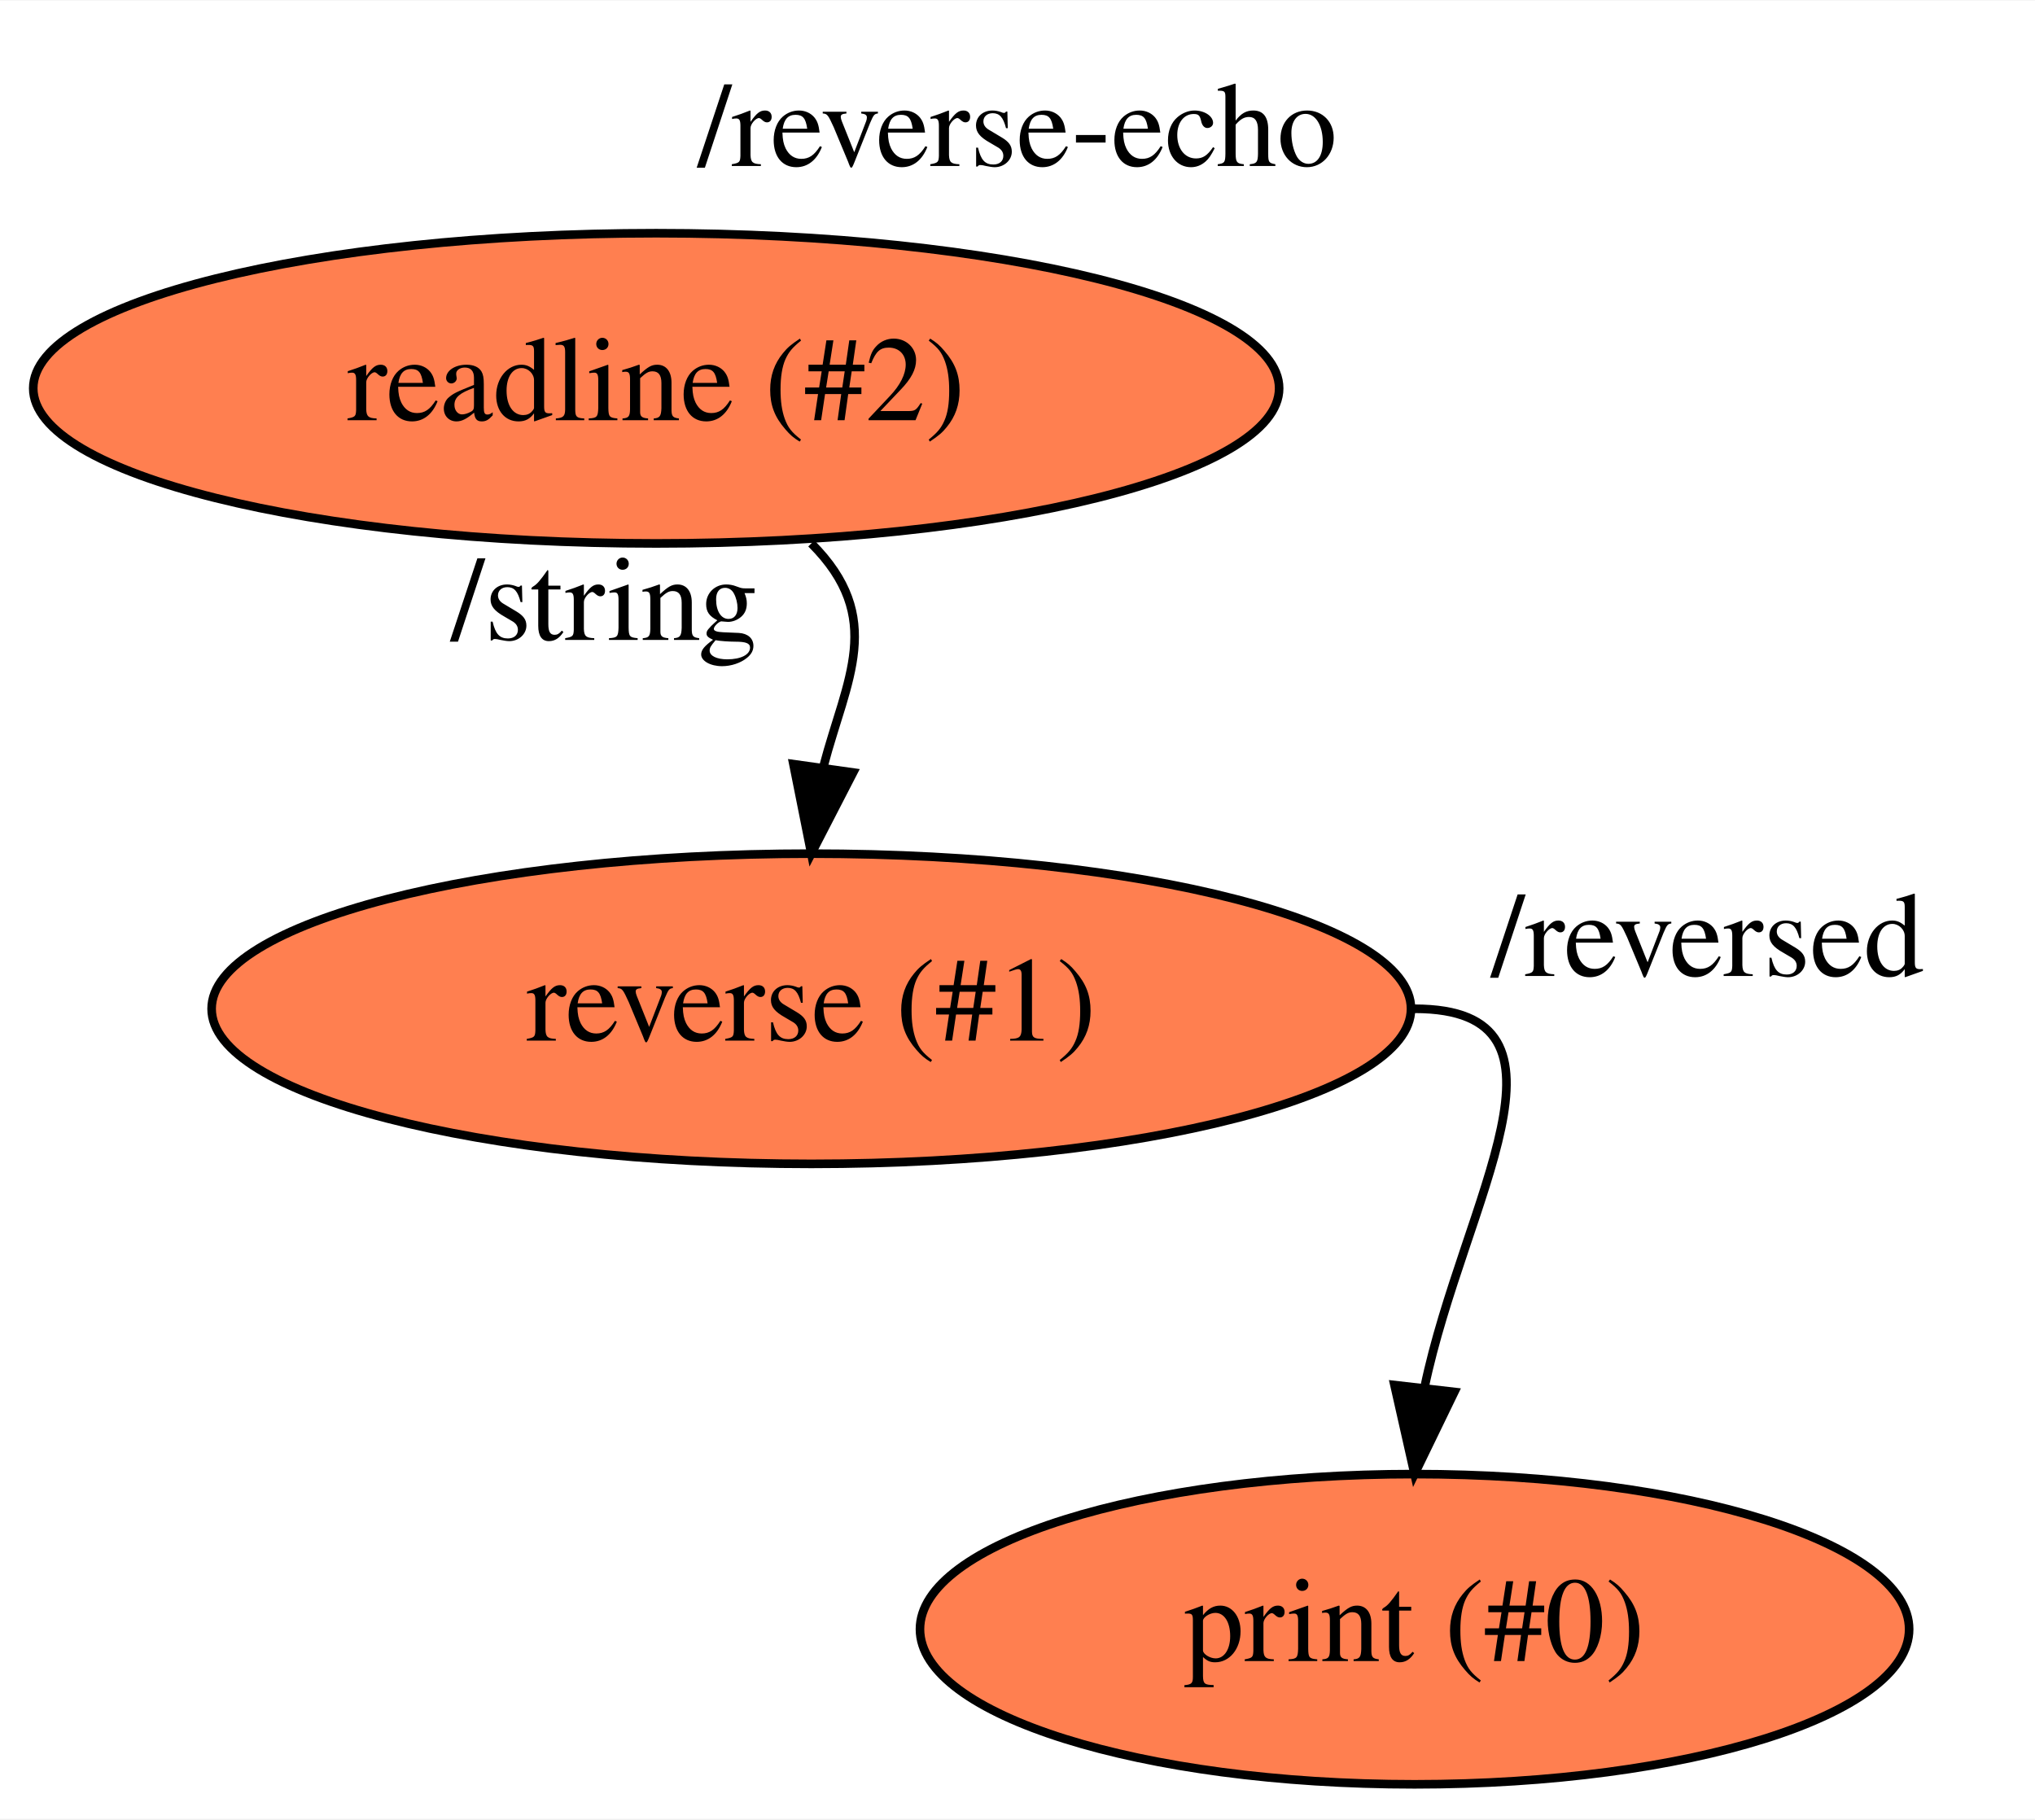
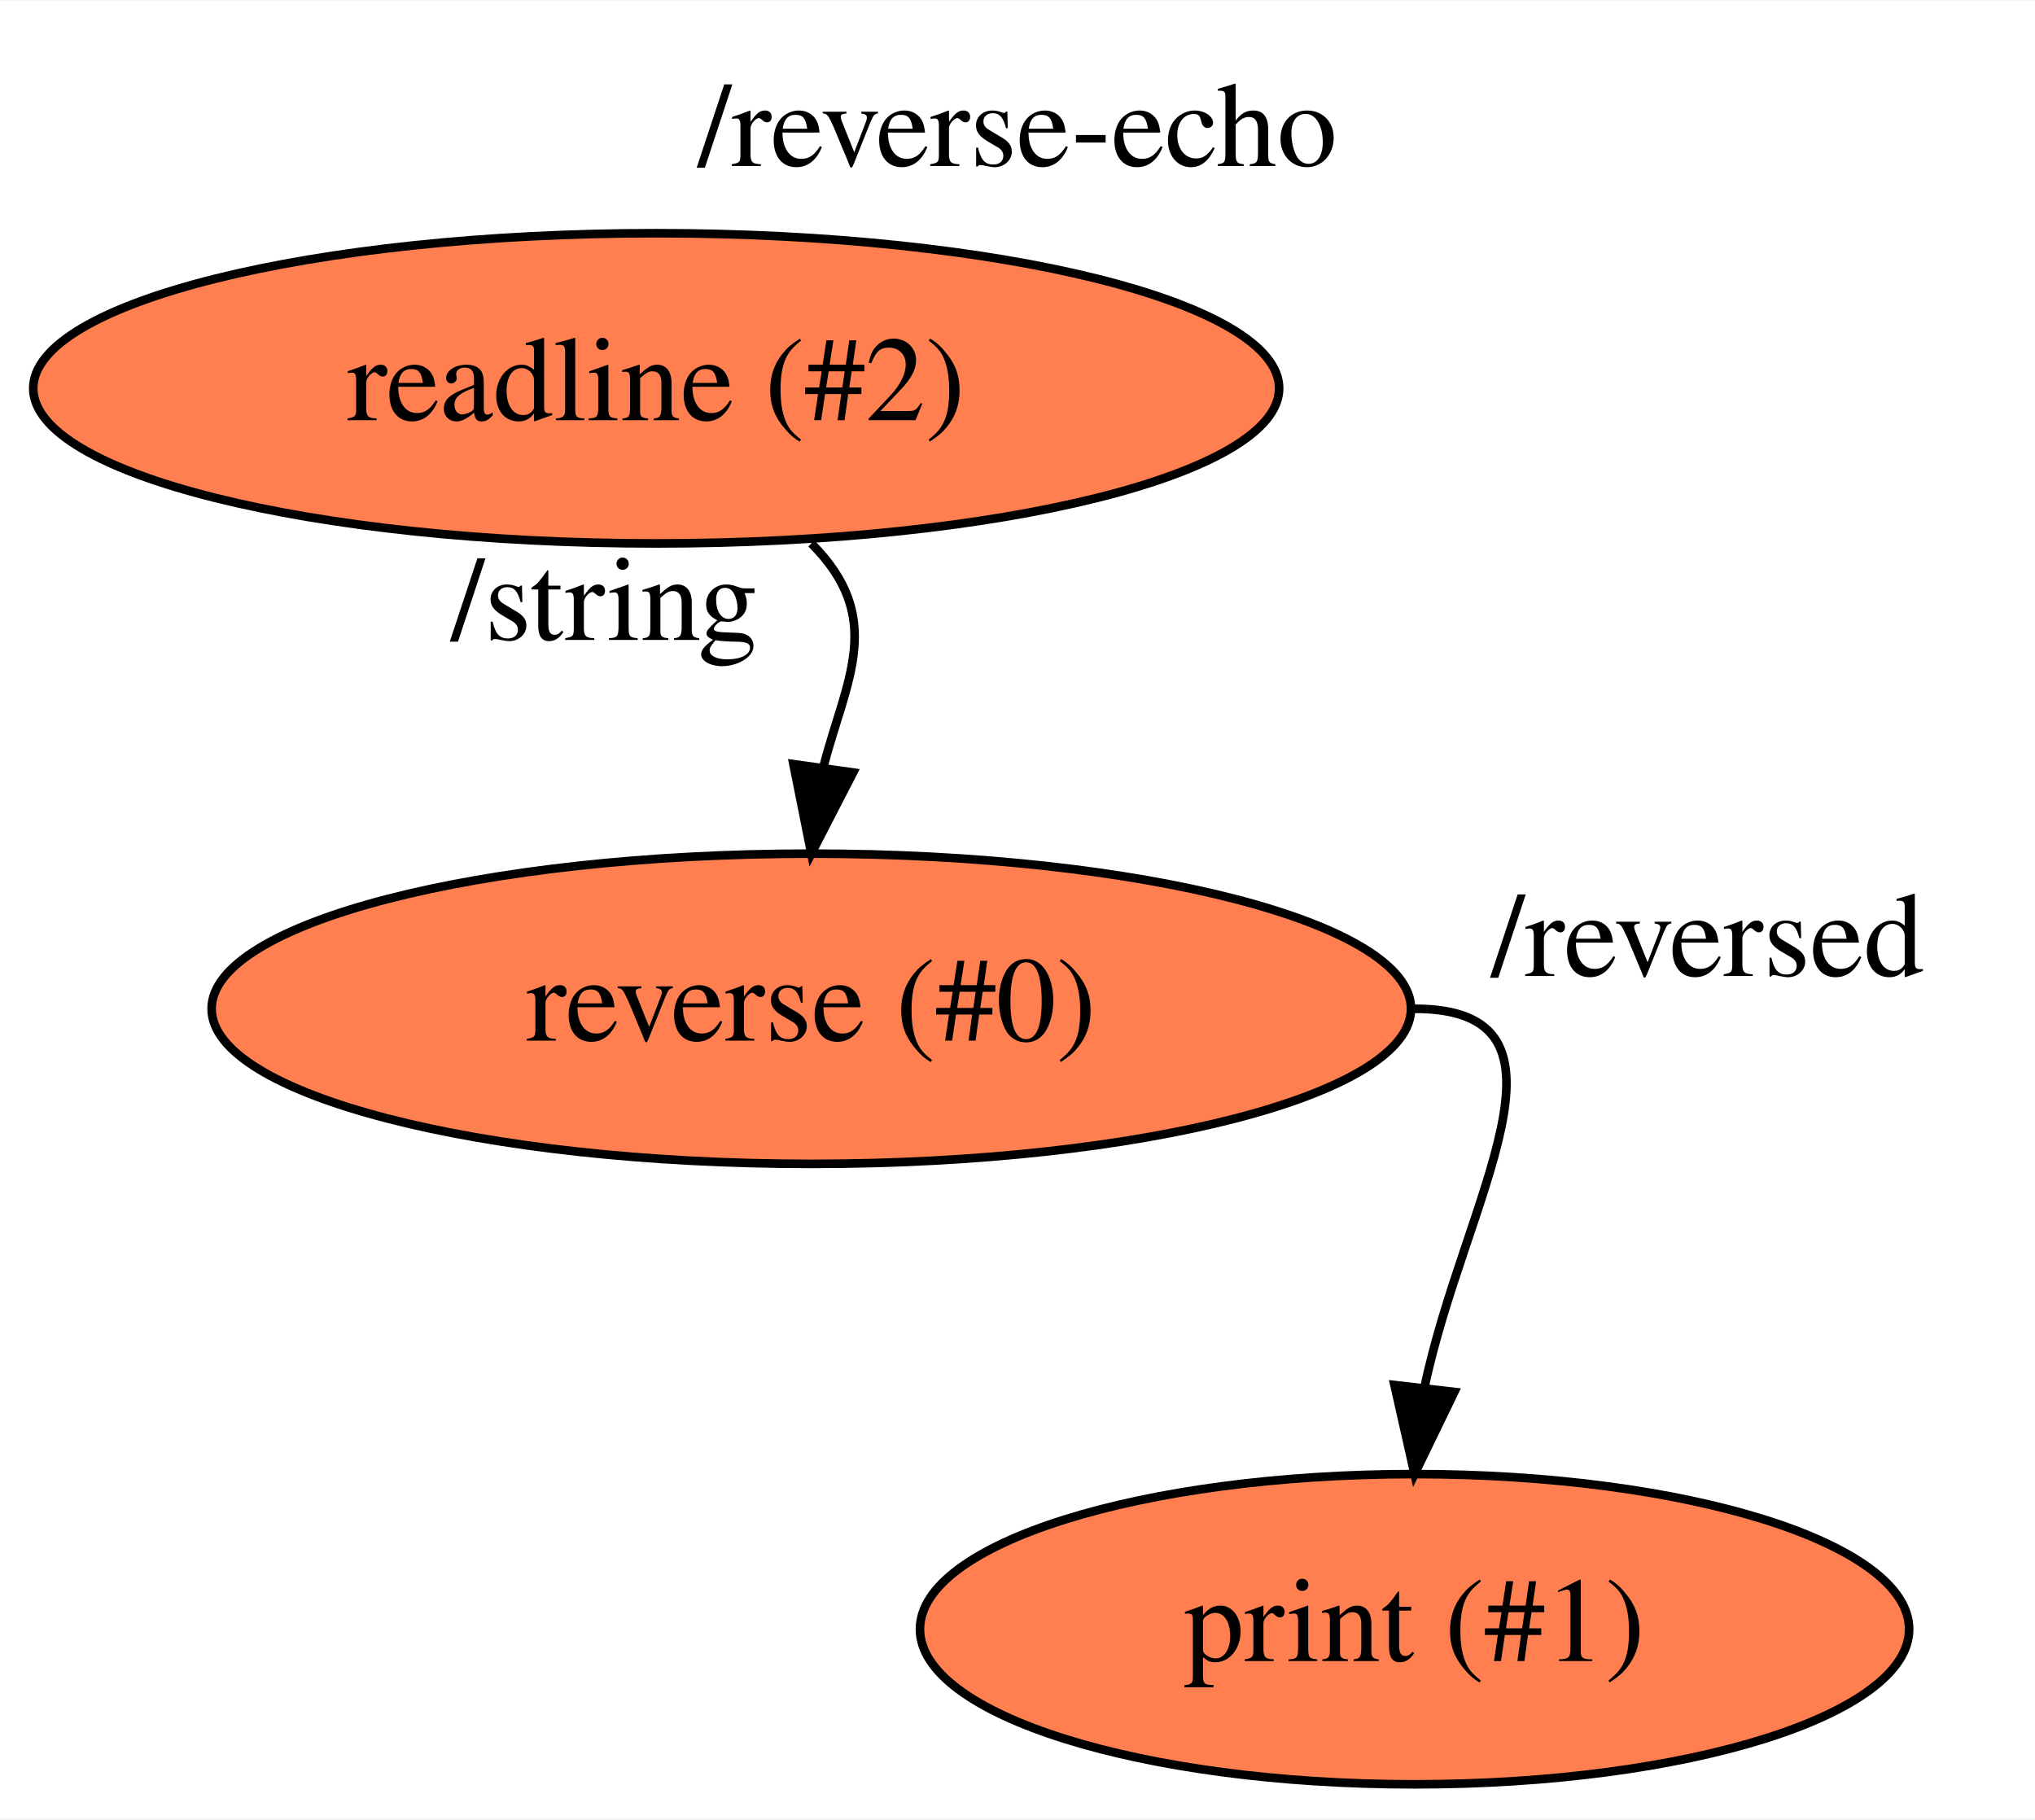
<svg xmlns="http://www.w3.org/2000/svg" xmlns:xlink="http://www.w3.org/1999/xlink" width="236pt" height="211pt" viewBox="0.00 0.00 236.14 211.00">
  <g id="graph0" class="graph" transform="scale(1 1) rotate(0) translate(4 207)">
    <polygon fill="#ffffff" stroke="transparent" points="-4,4 -4,-207 232.144,-207 232.144,4 -4,4" />
    <text text-anchor="middle" x="114.072" y="-187.8" font-family="Times,serif" font-size="14.00" fill="#000000">/reverse-echo</text>
    <g id="node1" class="node">
      <g id="a_node1">
        <a xlink:href="file:///home/travis/build/andrewdavidmackenzie/flow/flowr/src/lib/flowruntime/stdio/readline.html" xlink:title="readline (#2)">
          <ellipse fill="#ff7f50" stroke="#000000" cx="72.144" cy="-162" rx="72.287" ry="18" />
          <text text-anchor="middle" x="72.144" y="-158.3" font-family="Times,serif" font-size="14.00" fill="#000000">readline (#2)</text>
        </a>
      </g>
    </g>
    <g id="node2" class="node">
      <g id="a_node2">
-         <a xlink:href="file:///home/travis/build/andrewdavidmackenzie/flow/samples/reverse-echo/reverse/reverse.html" xlink:title="reverse (#1)">
+         <a xlink:href="file:///home/travis/build/andrewdavidmackenzie/flow/samples/reverse-echo/reverse/reverse.html" xlink:title="reverse (#0)">
          <ellipse fill="#ff7f50" stroke="#000000" cx="90.144" cy="-90" rx="69.588" ry="18" />
-           <text text-anchor="middle" x="90.144" y="-86.3" font-family="Times,serif" font-size="14.00" fill="#000000">reverse (#1)</text>
+           <text text-anchor="middle" x="90.144" y="-86.3" font-family="Times,serif" font-size="14.00" fill="#000000">reverse (#0)</text>
        </a>
      </g>
    </g>
    <g id="edge1" class="edge">
      <path fill="none" stroke="#000000" d="M90.144,-144C98.806,-135.338 94.204,-128.216 91.571,-118.173" />
      <polygon fill="#000000" stroke="#000000" points="94.999,-117.417 90.144,-108 88.067,-118.389 94.999,-117.417" />
      <text text-anchor="middle" x="66.144" y="-132.8" font-family="Times,serif" font-size="14.00" fill="#000000">/string</text>
    </g>
    <g id="node3" class="node">
      <g id="a_node3">
-         <a xlink:href="file:///home/travis/build/andrewdavidmackenzie/flow/flowr/src/lib/flowruntime/stdio/stdout.html" xlink:title="print (#0)">
+         <a xlink:href="file:///home/travis/build/andrewdavidmackenzie/flow/flowr/src/lib/flowruntime/stdio/stdout.html" xlink:title="print (#1)">
          <ellipse fill="#ff7f50" stroke="#000000" cx="160.144" cy="-18" rx="57.391" ry="18" />
-           <text text-anchor="middle" x="160.144" y="-14.3" font-family="Times,serif" font-size="14.00" fill="#000000">print (#0)</text>
+           <text text-anchor="middle" x="160.144" y="-14.3" font-family="Times,serif" font-size="14.00" fill="#000000">print (#1)</text>
        </a>
      </g>
    </g>
    <g id="edge2" class="edge">
      <path fill="none" stroke="#000000" d="M160.144,-90C180.862,-90 165.809,-67.642 161.305,-46.088" />
      <polygon fill="#000000" stroke="#000000" points="164.765,-45.534 160.144,-36 157.811,-46.335 164.765,-45.534" />
      <text text-anchor="middle" x="194.144" y="-93.8" font-family="Times,serif" font-size="14.00" fill="#000000">/reversed</text>
    </g>
  </g>
</svg>
